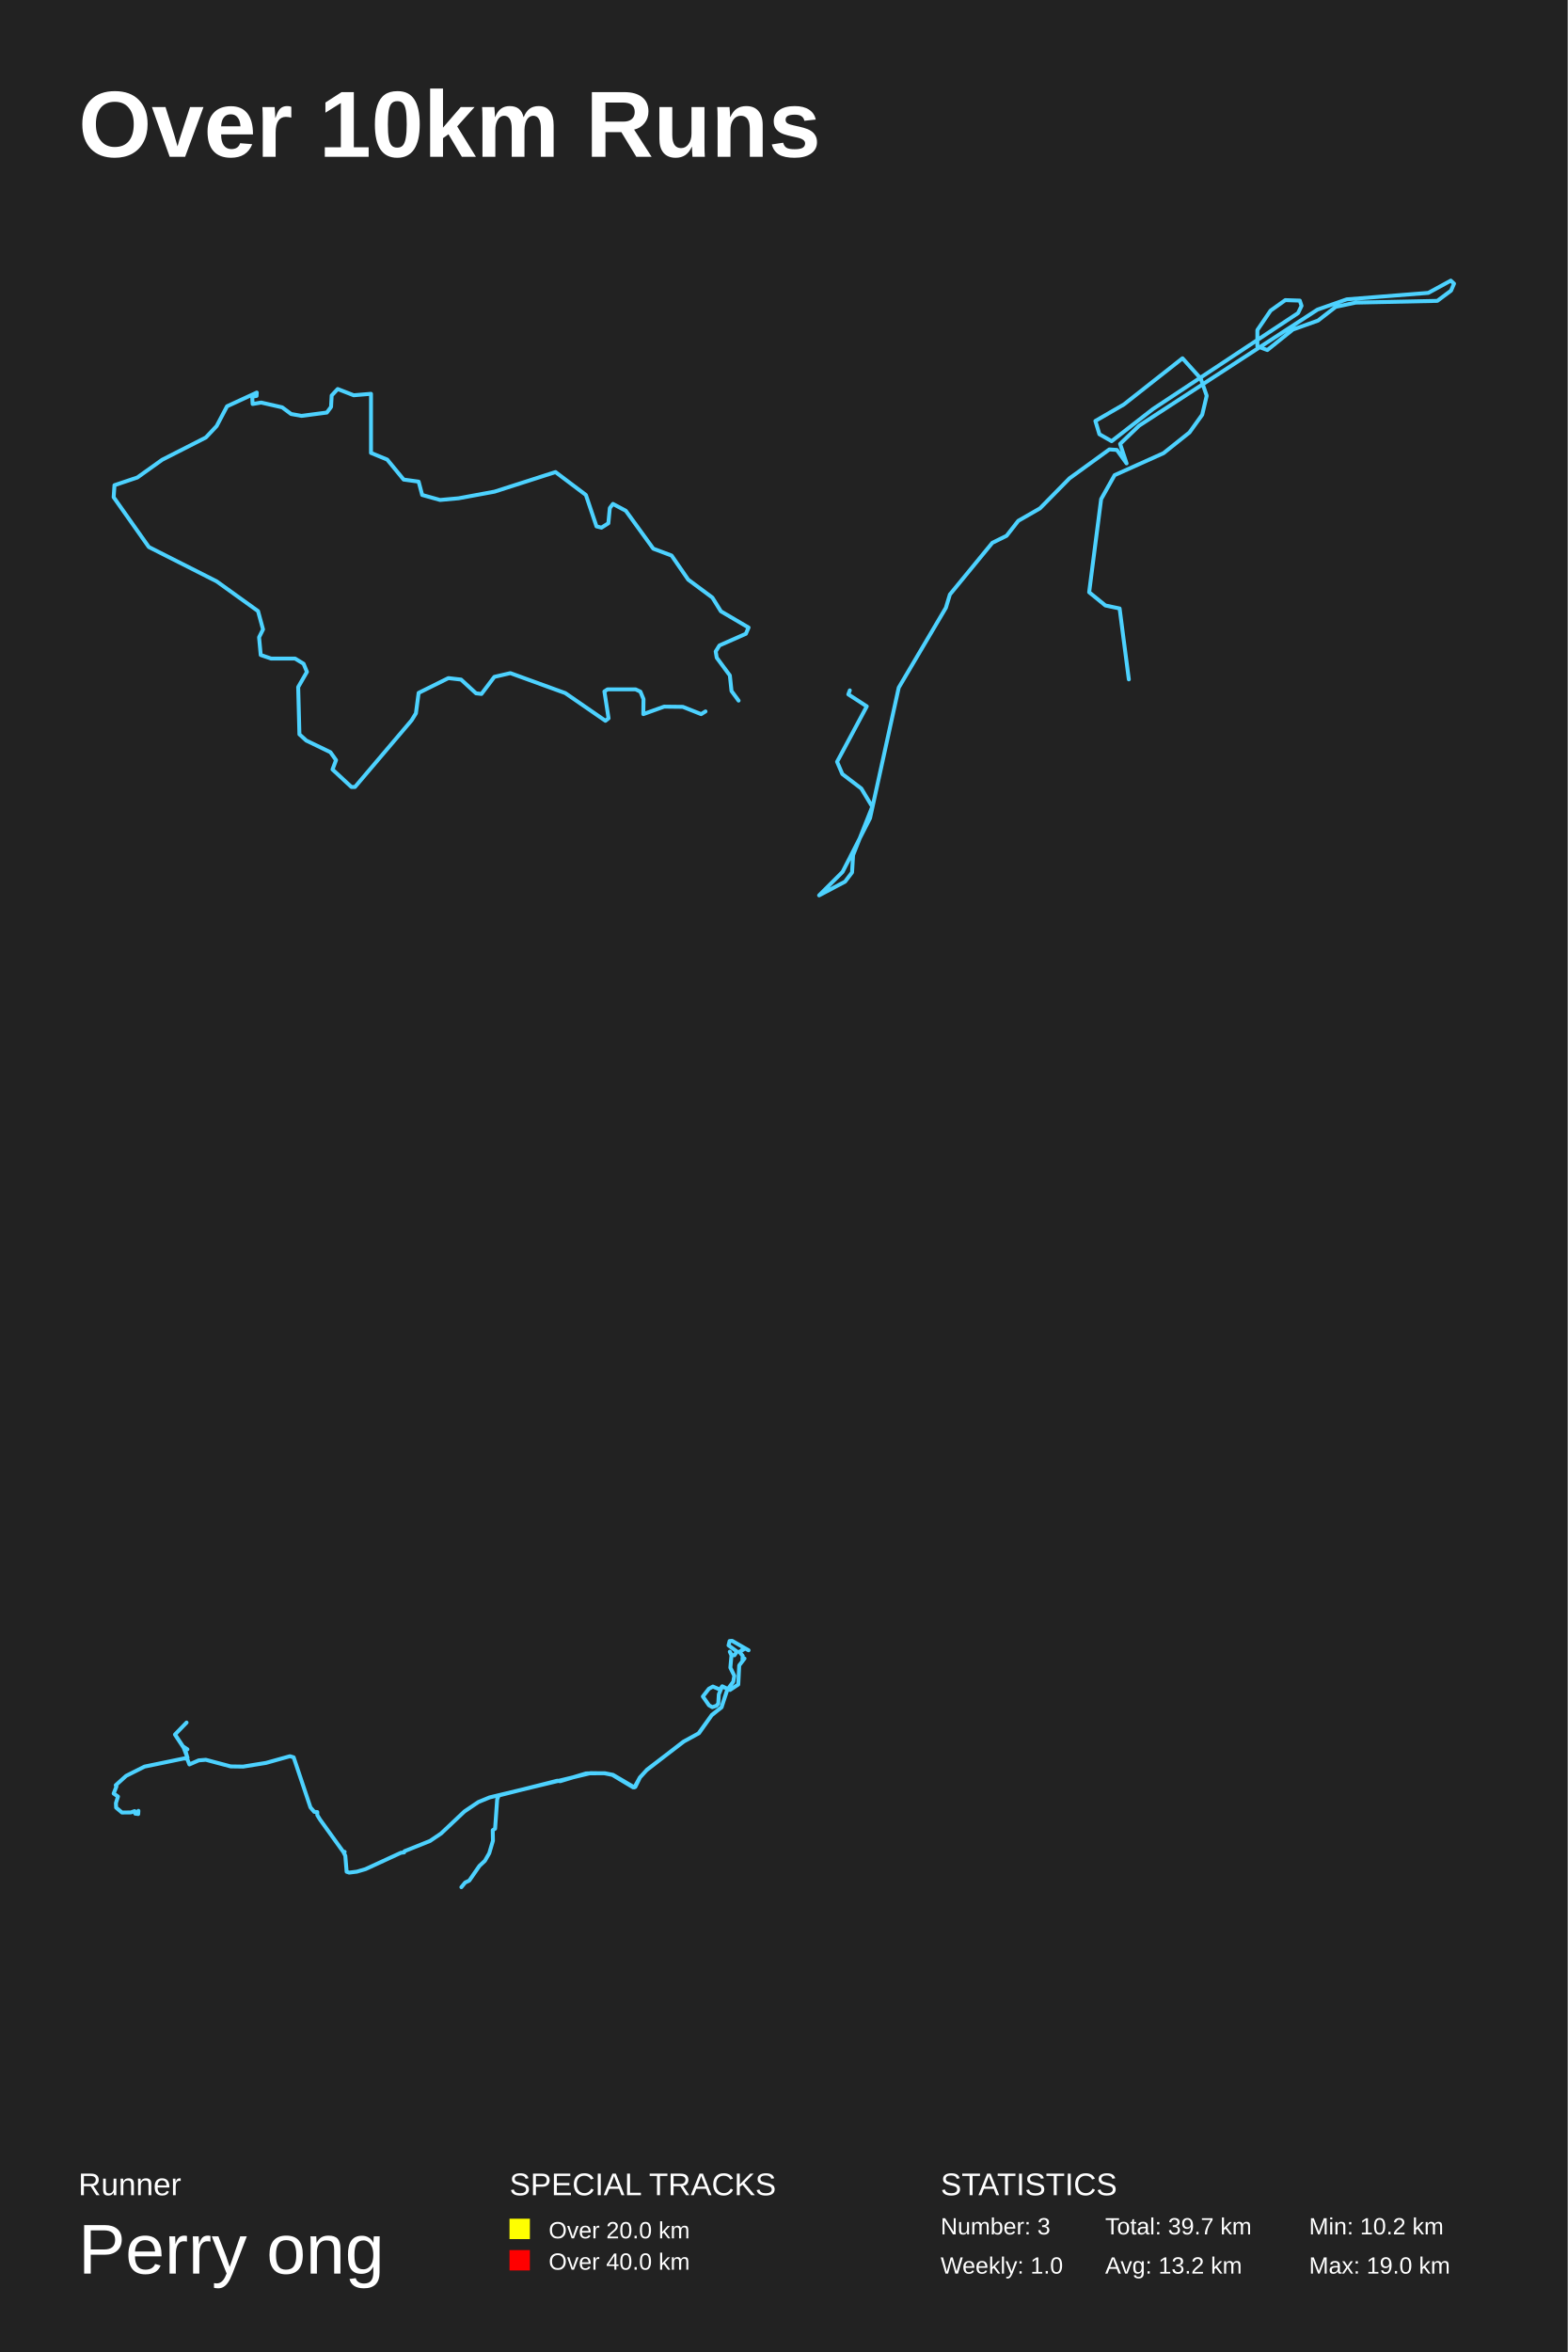
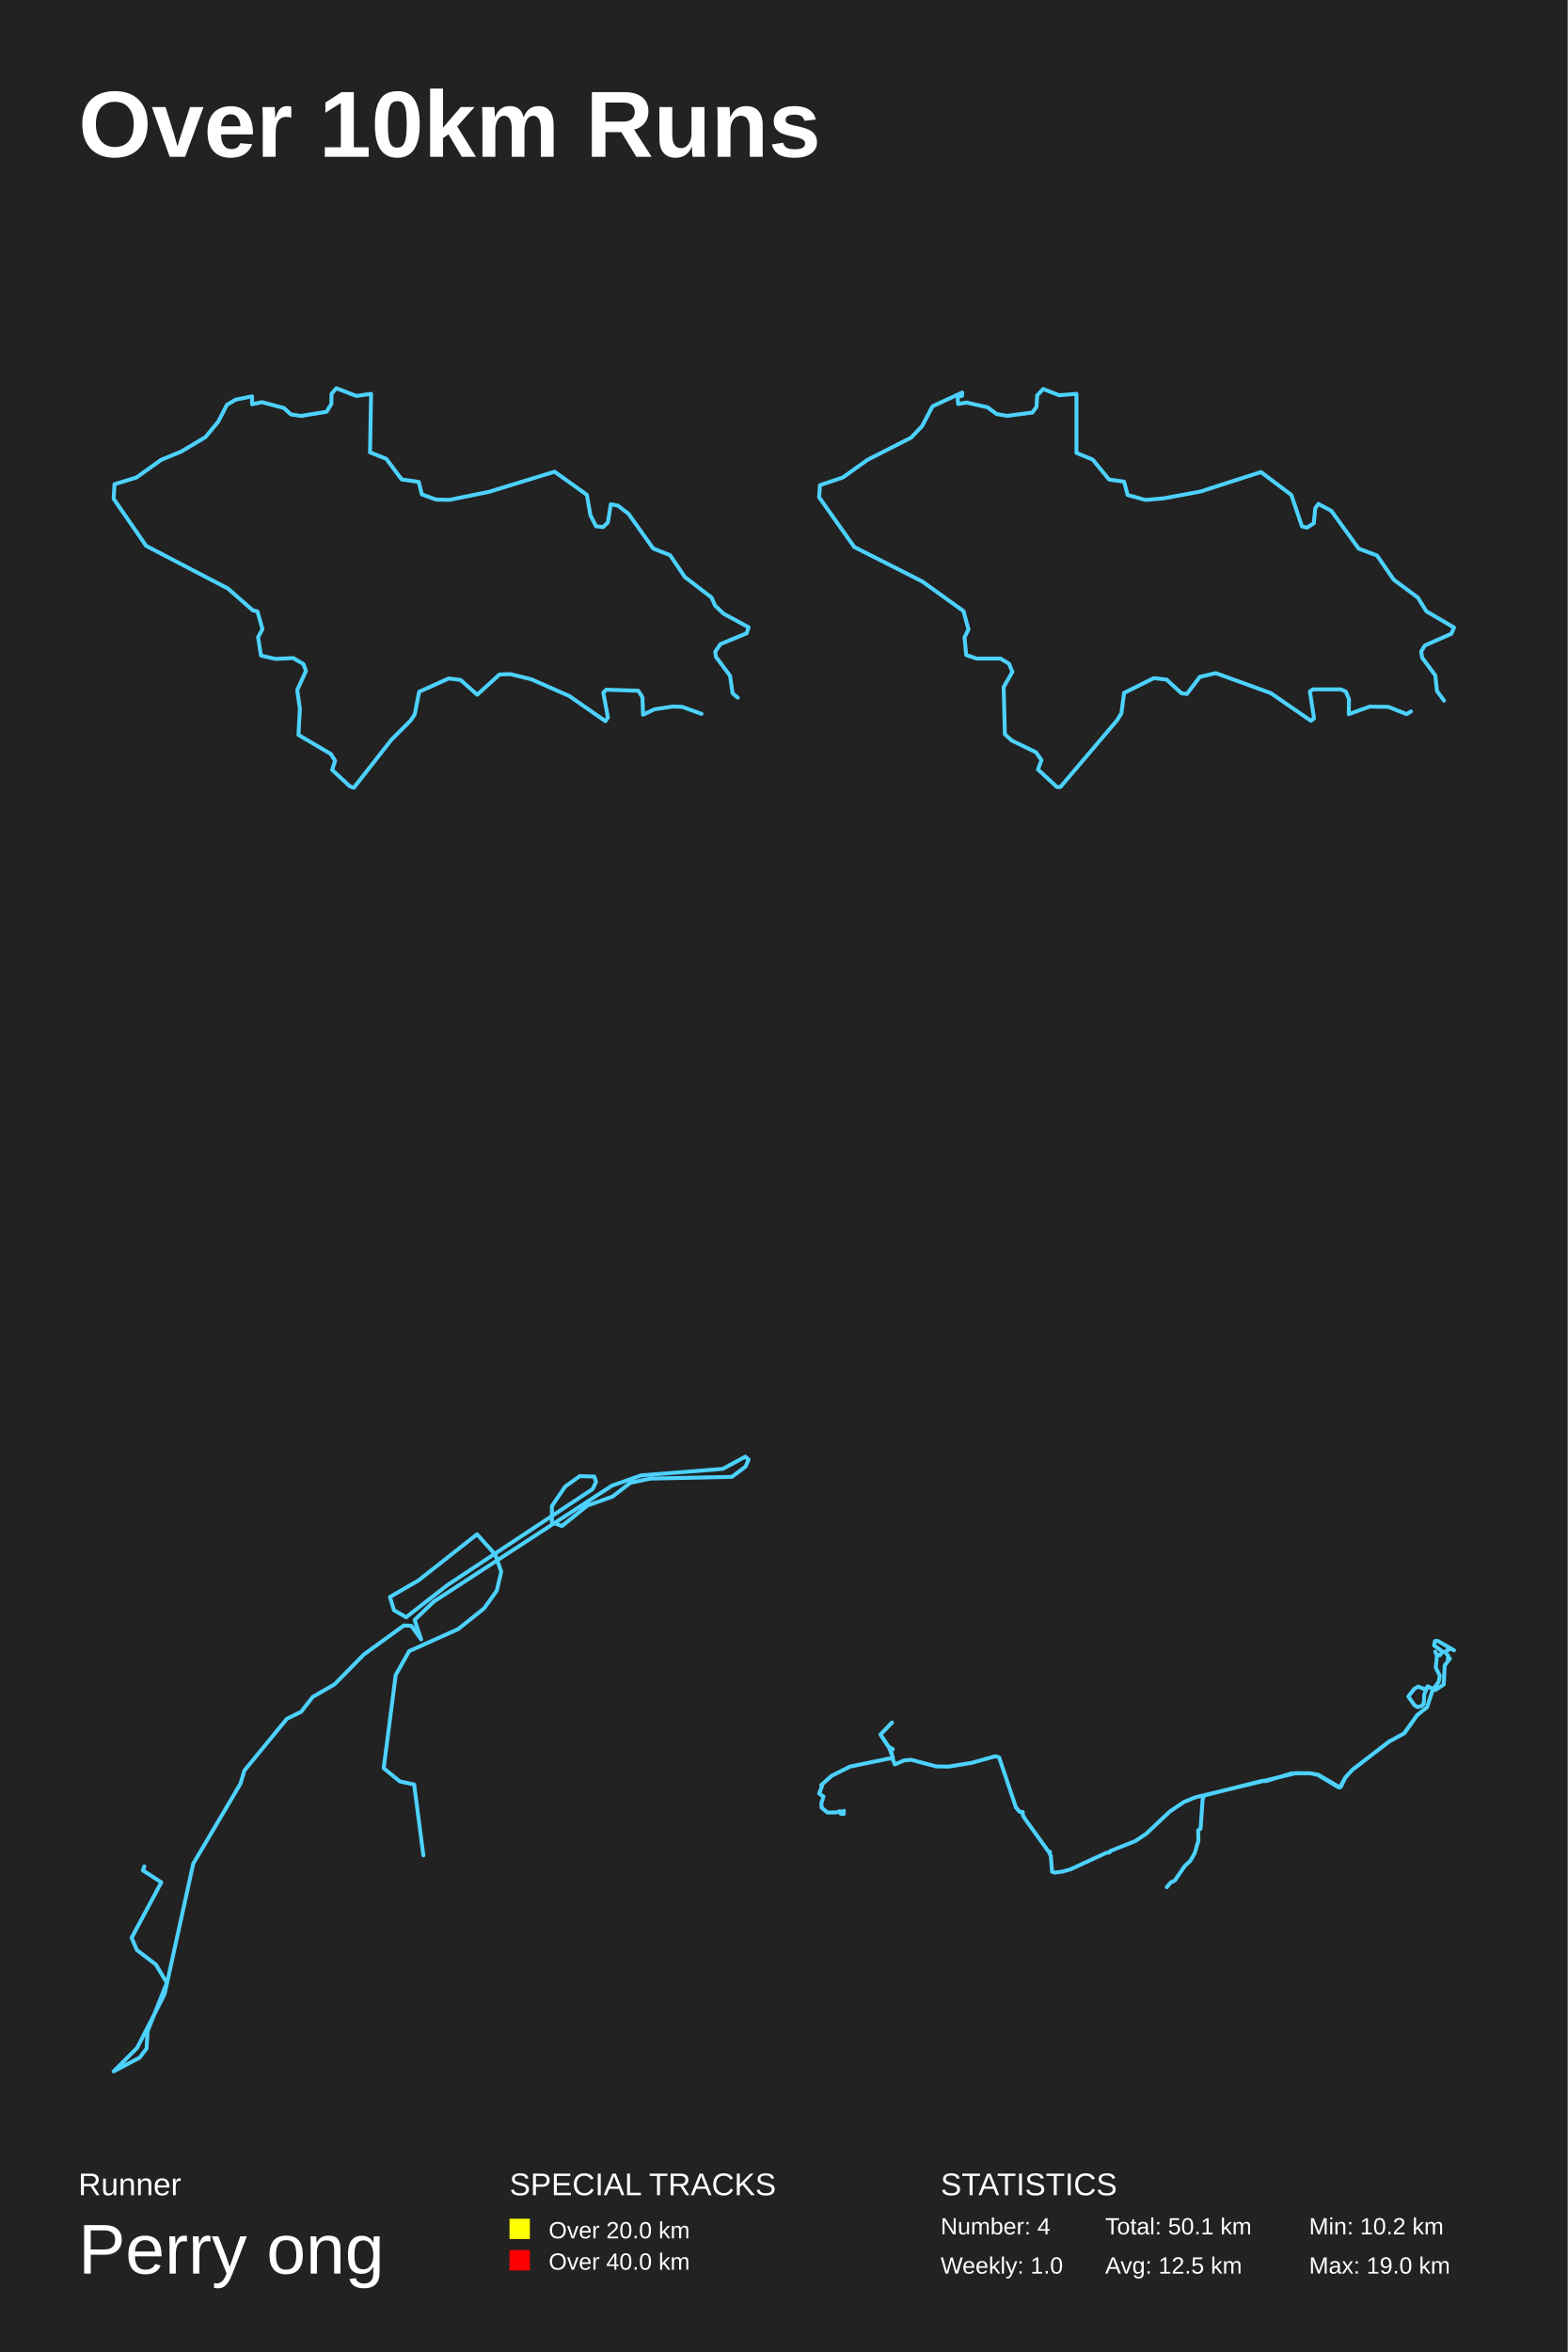
<svg xmlns="http://www.w3.org/2000/svg" baseProfile="full" height="300mm" version="1.1" viewBox="0,0,200,300" width="200mm">
  <defs />
  <rect fill="#222222" height="300" width="200" x="0" y="0" />
  <text fill="#FFFFFF" style="font-size:12px; font-family:Arial; font-weight:bold;" x="10" y="20">Over 10km Runs</text>
  <text fill="#FFFFFF" style="font-size:4px; font-family:Arial" x="10" y="280">Runner</text>
  <text fill="#FFFFFF" style="font-size:9px; font-family:Arial" x="10" y="290">Perry ong</text>
  <text fill="#FFFFFF" style="font-size:4px; font-family:Arial" x="65" y="280">SPECIAL TRACKS</text>
  <rect fill="yellow" height="2.6" width="2.6" x="65" y="283" />
  <text fill="#FFFFFF" style="font-size:3px; font-family:Arial" x="70" y="285.5">Over 20.0 km</text>
  <rect fill="red" height="2.6" width="2.6" x="65" y="287" />
  <text fill="#FFFFFF" style="font-size:3px; font-family:Arial" x="70" y="289.5">Over 40.0 km</text>
  <text fill="#FFFFFF" style="font-size:4px; font-family:Arial" x="120" y="280">STATISTICS</text>
-   <text fill="#FFFFFF" style="font-size:3px; font-family:Arial" x="120" y="285">Number: 3</text>
+   <text fill="#FFFFFF" style="font-size:3px; font-family:Arial" x="120" y="285">Number: 4</text>
  <text fill="#FFFFFF" style="font-size:3px; font-family:Arial" x="120" y="290">Weekly: 1.0</text>
-   <text fill="#FFFFFF" style="font-size:3px; font-family:Arial" x="141" y="285">Total: 39.7 km</text>
-   <text fill="#FFFFFF" style="font-size:3px; font-family:Arial" x="141" y="290">Avg: 13.2 km</text>
+   <text fill="#FFFFFF" style="font-size:3px; font-family:Arial" x="141" y="285">Total: 50.1 km</text>
+   <text fill="#FFFFFF" style="font-size:3px; font-family:Arial" x="141" y="290">Avg: 12.5 km</text>
  <text fill="#FFFFFF" style="font-size:3px; font-family:Arial" x="167" y="285">Min: 10.2 km</text>
  <text fill="#FFFFFF" style="font-size:3px; font-family:Arial" x="167" y="290">Max: 19.0 km</text>
-   <polyline fill="none" points="90.006,90.743 89.449,91.088 87.113,90.159 84.725,90.132 82.071,91.088 82.097,89.176 81.699,88.221 81.089,87.929 77.506,87.929 77.108,88.194 77.639,91.619 77.24,91.937 72.118,88.406 65.112,85.858 63.068,86.336 61.423,88.513 60.733,88.433 58.822,86.681 57.203,86.495 53.408,88.38 53.063,90.982 52.505,91.884 45.286,100.379 44.835,100.379 42.42,98.149 42.871,96.955 42.155,95.946 39.076,94.459 38.2,93.663 38.041,87.637 39.156,85.699 38.731,84.663 37.643,84 34.591,84 33.264,83.548 33.051,81.292 33.556,80.283 32.919,77.947 27.637,74.151 18.985,69.77 14.5,63.425 14.606,61.886 17.526,60.903 20.684,58.647 26.257,55.806 27.637,54.346 28.964,51.824 32.76,50.072 32.733,50.497 32.176,50.603 32.229,51.532 33.317,51.346 35.997,51.957 37.139,52.806 38.466,53.045 41.703,52.621 42.234,51.904 42.314,50.444 43.084,49.621 45.127,50.417 47.33,50.231 47.33,57.771 49.4,58.62 51.497,61.169 53.408,61.434 53.859,63.133 56.141,63.771 58.503,63.558 63.095,62.709 70.871,60.213 74.746,63.133 76.099,67.142 76.736,67.301 77.612,66.744 77.798,64.806 78.196,64.275 79.841,65.151 83.345,69.983 85.68,70.859 87.803,73.938 90.882,76.221 91.97,77.973 95.5,80.044 95.155,80.84 91.784,82.327 91.307,83.097 91.439,83.893 93.111,86.15 93.324,88.141 94.226,89.362" stroke="#4DD2FF" stroke-linecap="round" stroke-linejoin="round" stroke-width="0.5" />
-   <polyline fill="none" points="144.013,86.656 142.835,77.612 141.02,77.229 138.95,75.542 140.479,63.662 142.198,60.605 148.439,57.802 151.75,55.159 153.374,52.898 153.947,50.477 153.183,48.28 150.858,45.7 143.376,51.592 139.746,53.694 140.256,55.382 141.816,56.274 147.101,52.165 165.6,39.936 166.046,39.012 165.823,38.343 163.976,38.28 162.098,39.617 160.41,42.101 160.41,44.171 161.684,44.649 164.932,42.038 168.147,40.891 170.408,39.139 172.955,38.598 183.367,38.375 185.118,37.069 185.5,36.178 185.086,35.795 182.221,37.356 171.809,38.184 168.084,39.49 145.318,54.299 142.899,56.624 143.726,59.108 142.485,57.388 141.529,57.325 136.435,61.019 132.678,64.841 129.908,66.433 128.412,68.344 126.597,69.236 121.184,75.828 120.675,77.516 114.657,87.707 110.995,104.364 107.493,111.211 104.5,114.205 107.811,112.453 108.703,111.275 108.83,109.077 111.282,102.899 109.881,100.574 107.461,98.727 106.792,97.166 110.581,90.096 108.225,88.567 108.416,88.058" stroke="#4DD2FF" stroke-linecap="round" stroke-linejoin="round" stroke-width="0.5" />
-   <polyline fill="none" points="58.861,240.71 59.343,240.119 59.873,239.866 61.163,237.998 61.861,237.347 62.416,236.383 62.886,234.792 62.861,233.442 63.163,233.25 63.428,229.514 63.62,229.019 71.114,227.127 71.452,227.2 74.765,226.199 77.151,226.175 78.199,226.38 80.934,227.983 81.633,226.717 82.5,225.777 87.175,222.162 89.114,221.101 90.825,218.727 92.054,217.775 92.765,215.557 93.548,214.509 93.681,213.749 93.175,212.713 93.319,211.146 93.102,210.676 93.331,211.098 93.693,211.134 94.03,210.664 92.946,209.869 93.078,209.314 93.404,209.29 95.5,210.495 94.825,210.146 94.729,210.327 94.873,210.387 94.331,210.688 94.753,211.206 94.717,211.664 94.982,211.544 94.307,212.424 94.187,214.858 93.127,215.557 92.139,215.087 91.837,215.497 90.946,215.123 90.44,215.401 89.669,216.389 90.452,217.51 90.873,217.751 91.404,217.57 91.633,217.293 91.705,216.112 92.127,215.111 92.825,215.425 92.054,217.751 90.789,218.787 89.175,221.065 87.247,222.126 82.548,225.717 81.645,226.717 81.054,227.923 80.777,227.983 78.127,226.392 77.127,226.187 75.343,226.163 62.464,229.26 61.03,229.851 59.247,231.056 56.271,233.864 54.861,234.816 51.608,236.118 51.56,236.275 51.151,236.323 46.633,238.408 45.524,238.733 44.548,238.854 44.223,238.745 44.054,236.709 43.813,236.227 43.97,236.202 43.777,236.178 40.825,232.081 40.476,231.514 40.476,231.129 40.09,231.104 39.608,230.538 37.464,224.15 36.994,224.006 33.934,224.861 31.018,225.331 29.428,225.307 26.259,224.464 25.355,224.536 24.163,225.054 23.873,224.319 23.464,224.295 23.91,224.187 23.657,223.295 23.681,223.03 23.91,223.126 23.343,222.752 22.331,221.234 23.801,219.715 22.319,221.246 23.428,222.921 23.922,224.199 18.44,225.331 16.09,226.513 14.765,227.706 14.861,227.85 14.5,228.766 15.054,229.152 14.789,229.984 14.813,230.562 15.56,231.189 16.693,231.177 17.175,231.008 17.452,231.321 17.657,230.972 17.633,231.382 17.247,231.333" stroke="#4DD2FF" stroke-linecap="round" stroke-linejoin="round" stroke-width="0.5" />
+   <polyline fill="none" points="89.5,91.053 87.004,90.15 85.783,90.124 83.5,90.469 82.04,91.159 81.96,88.929 81.429,88.105 77.341,87.973 76.969,88.344 77.553,91.505 77.235,91.983 72.615,88.769 67.783,86.645 65.102,85.981 63.721,86.034 60.881,88.61 58.757,86.725 57.243,86.539 53.473,88.238 52.916,91.106 52.412,91.876 49.942,94.346 45.137,100.48 44.633,100.295 42.376,98.197 42.748,97.028 42.217,96.178 38.075,93.735 38.261,90.416 37.916,88.026 39.031,85.583 38.712,84.706 37.412,83.936 35.128,84.042 33.296,83.617 32.925,81.281 33.482,80.245 32.845,77.988 32.261,77.855 29.075,75.066 18.642,69.622 14.5,63.621 14.606,61.762 17.394,60.912 20.553,58.655 23.128,57.593 26.208,55.76 27.854,53.768 28.942,51.644 30.058,50.98 32.155,50.555 32.155,51.564 33.429,51.299 36.217,52.042 37.119,52.866 38.42,53.051 41.659,52.52 42.27,51.538 42.296,50.237 42.907,49.52 45.456,50.502 47.341,50.237 47.208,57.699 49.279,58.522 51.243,61.151 53.42,61.47 53.819,63.063 55.65,63.727 57.35,63.754 62.341,62.744 70.757,60.168 74.872,63.116 75.323,65.719 76.04,67.126 76.942,67.232 77.553,66.622 77.925,64.311 78.827,64.497 80.181,65.533 83.341,69.968 85.491,70.817 87.376,73.606 90.774,76.208 91.226,77.244 92.314,78.28 95.5,80.006 95.261,80.776 91.916,82.157 91.252,83.113 91.332,83.777 93.137,86.193 93.456,88.424 94.119,88.982" stroke="#4DD2FF" stroke-linecap="round" stroke-linejoin="round" stroke-width="0.5" />
+   <polyline fill="none" points="180.006,90.743 179.449,91.088 177.113,90.159 174.725,90.132 172.071,91.088 172.097,89.176 171.699,88.221 171.089,87.929 167.506,87.929 167.108,88.194 167.639,91.619 167.24,91.937 162.118,88.406 155.112,85.858 153.068,86.336 151.423,88.513 150.733,88.433 148.822,86.681 147.203,86.495 143.408,88.38 143.063,90.982 142.505,91.884 135.286,100.379 134.835,100.379 132.42,98.149 132.871,96.955 132.155,95.946 129.076,94.459 128.2,93.663 128.041,87.637 129.156,85.699 128.731,84.663 127.643,84 124.591,84 123.264,83.548 123.051,81.292 123.556,80.283 122.919,77.947 117.637,74.151 108.985,69.77 104.5,63.425 104.606,61.886 107.526,60.903 110.684,58.647 116.257,55.806 117.637,54.346 118.964,51.824 122.76,50.072 122.733,50.497 122.176,50.603 122.229,51.532 123.317,51.346 125.997,51.957 127.139,52.806 128.466,53.045 131.703,52.621 132.234,51.904 132.314,50.444 133.084,49.621 135.127,50.417 137.33,50.231 137.33,57.771 139.4,58.62 141.497,61.169 143.408,61.434 143.859,63.133 146.141,63.771 148.503,63.558 153.095,62.709 160.871,60.213 164.746,63.133 166.099,67.142 166.736,67.301 167.612,66.744 167.798,64.806 168.196,64.275 169.841,65.151 173.345,69.983 175.68,70.859 177.803,73.938 180.882,76.221 181.97,77.973 185.5,80.044 185.155,80.84 181.784,82.327 181.307,83.097 181.439,83.893 183.111,86.15 183.324,88.141 184.226,89.362" stroke="#4DD2FF" stroke-linecap="round" stroke-linejoin="round" stroke-width="0.5" />
+   <polyline fill="none" points="54.013,236.656 52.835,227.612 51.02,227.229 48.95,225.542 50.479,213.662 52.198,210.605 58.439,207.802 61.75,205.159 63.374,202.898 63.947,200.477 63.183,198.28 60.858,195.7 53.376,201.592 49.746,203.694 50.256,205.382 51.816,206.274 57.101,202.165 75.6,189.936 76.046,189.012 75.823,188.343 73.976,188.28 72.098,189.617 70.41,192.101 70.41,194.171 71.684,194.649 74.932,192.038 78.147,190.891 80.408,189.139 82.955,188.598 93.367,188.375 95.118,187.069 95.5,186.178 95.086,185.795 92.221,187.356 81.809,188.184 78.084,189.49 55.318,204.299 52.899,206.624 53.726,209.108 52.485,207.388 51.529,207.325 46.435,211.019 42.678,214.841 39.908,216.433 38.412,218.344 36.597,219.236 31.184,225.828 30.675,227.516 24.657,237.707 20.995,254.364 17.493,261.211 14.5,264.205 17.811,262.453 18.703,261.275 18.83,259.077 21.282,252.899 19.881,250.574 17.461,248.727 16.792,247.166 20.581,240.096 18.225,238.567 18.416,238.058" stroke="#4DD2FF" stroke-linecap="round" stroke-linejoin="round" stroke-width="0.5" />
+   <polyline fill="none" points="148.861,240.71 149.343,240.119 149.873,239.866 151.163,237.998 151.861,237.347 152.416,236.383 152.886,234.792 152.861,233.442 153.163,233.25 153.428,229.514 153.62,229.019 161.114,227.127 161.452,227.2 164.765,226.199 167.151,226.175 168.199,226.38 170.934,227.983 171.633,226.717 172.5,225.777 177.175,222.162 179.114,221.101 180.825,218.727 182.054,217.775 182.765,215.557 183.548,214.509 183.681,213.749 183.175,212.713 183.319,211.146 183.102,210.676 183.331,211.098 183.693,211.134 184.03,210.664 182.946,209.869 183.078,209.314 183.404,209.29 185.5,210.495 184.825,210.146 184.729,210.327 184.873,210.387 184.331,210.688 184.753,211.206 184.717,211.664 184.982,211.544 184.307,212.424 184.187,214.858 183.127,215.557 182.139,215.087 181.837,215.497 180.946,215.123 180.44,215.401 179.669,216.389 180.452,217.51 180.873,217.751 181.404,217.57 181.633,217.293 181.705,216.112 182.127,215.111 182.825,215.425 182.054,217.751 180.789,218.787 179.175,221.065 177.247,222.126 172.548,225.717 171.645,226.717 171.054,227.923 170.777,227.983 168.127,226.392 167.127,226.187 165.343,226.163 152.464,229.26 151.03,229.851 149.247,231.056 146.271,233.864 144.861,234.816 141.608,236.118 141.56,236.275 141.151,236.323 136.633,238.408 135.524,238.733 134.548,238.854 134.223,238.745 134.054,236.709 133.813,236.227 133.97,236.202 133.777,236.178 130.825,232.081 130.476,231.514 130.476,231.129 130.09,231.104 129.608,230.538 127.464,224.15 126.994,224.006 123.934,224.861 121.018,225.331 119.428,225.307 116.259,224.464 115.355,224.536 114.163,225.054 113.873,224.319 113.464,224.295 113.91,224.187 113.657,223.295 113.681,223.03 113.91,223.126 113.343,222.752 112.331,221.234 113.801,219.715 112.319,221.246 113.428,222.921 113.922,224.199 108.44,225.331 106.09,226.513 104.765,227.706 104.861,227.85 104.5,228.766 105.054,229.152 104.789,229.984 104.813,230.562 105.56,231.189 106.693,231.177 107.175,231.008 107.452,231.321 107.657,230.972 107.633,231.382 107.247,231.333" stroke="#4DD2FF" stroke-linecap="round" stroke-linejoin="round" stroke-width="0.5" />
</svg>
